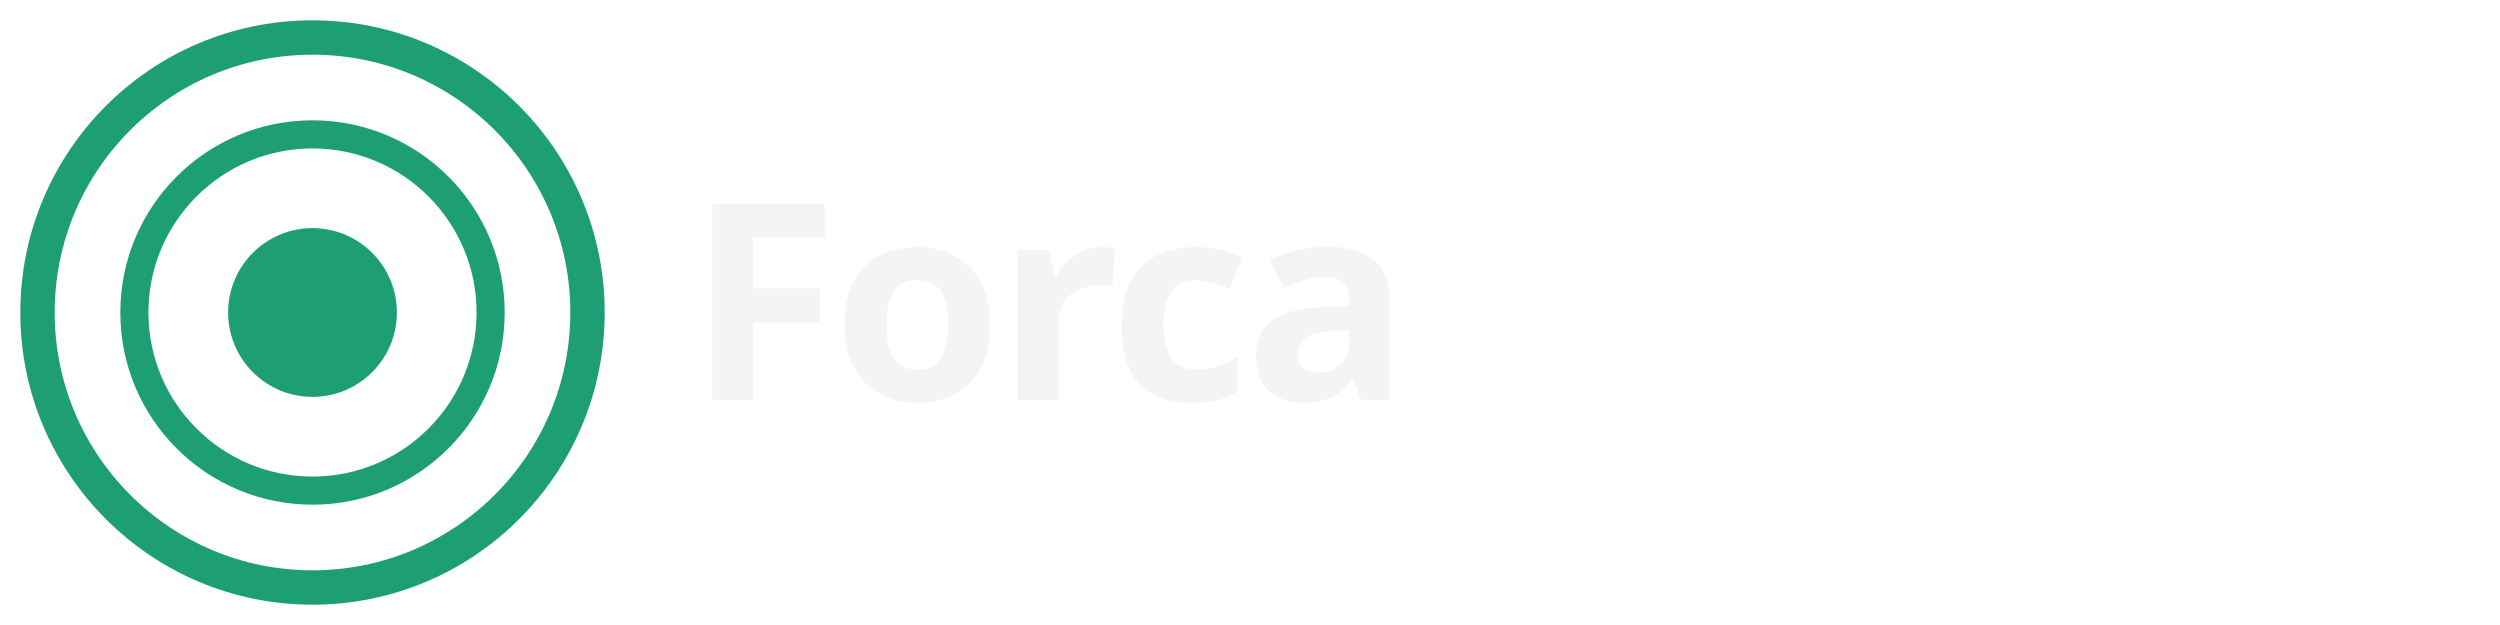
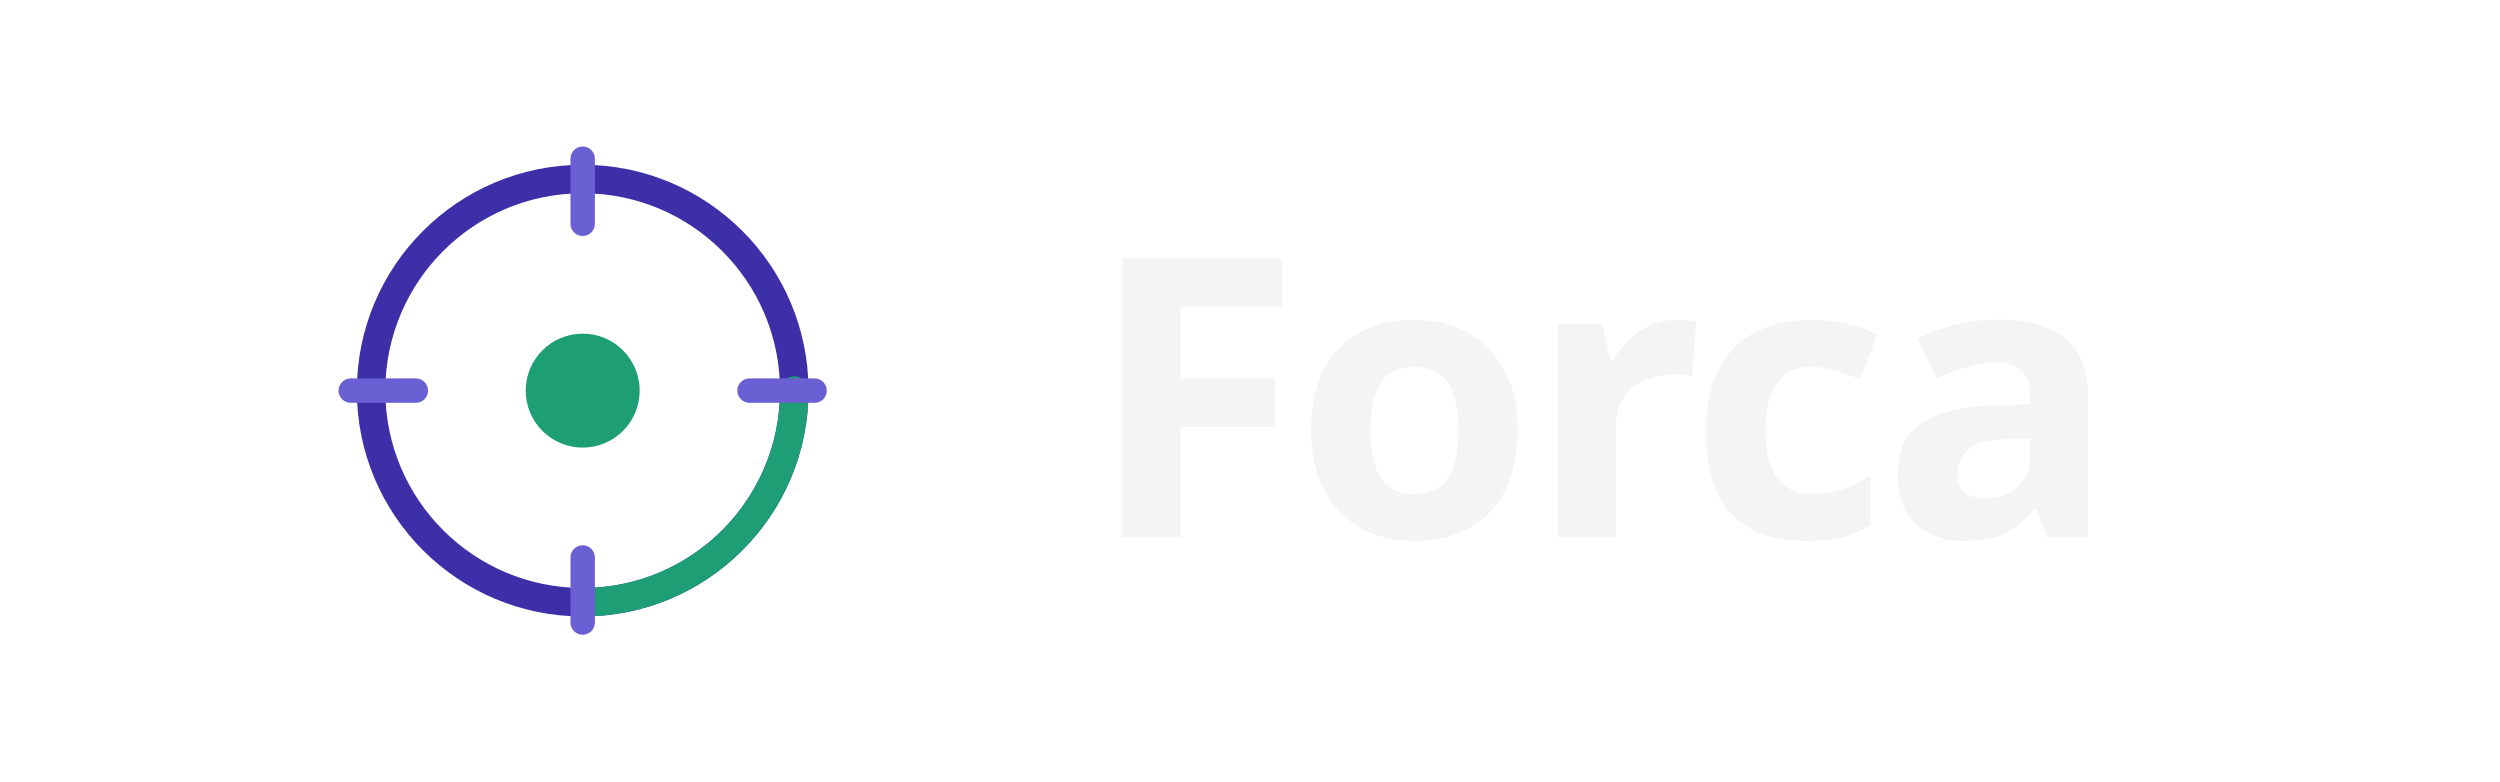
- <svg xmlns="http://www.w3.org/2000/svg" width="800" height="200" viewBox="0 0 800 200" fill="none">
-   <circle cx="100" cy="100" r="88" stroke="#1D9E75" stroke-width="11" />
-   <circle cx="100" cy="100" r="57" stroke="#1D9E75" stroke-width="9" />
-   <circle cx="100" cy="100" r="27" fill="#1D9E75" />
-   <text x="220" y="128" font-family="'Josefin Sans', 'Segoe UI', sans-serif" font-size="88" font-weight="700" fill="#f4f4f5" letter-spacing="-2">Forca</text>
+ <svg xmlns="http://www.w3.org/2000/svg" width="512" height="160" viewBox="0 0 260 96">
+   <circle cx="48" cy="48" r="26" fill="none" stroke="#3D2FA8" stroke-width="3.5" />
+   <circle cx="48" cy="48" r="26" fill="none" stroke="#1D9E75" stroke-width="3.5" stroke-dasharray="81 163" stroke-dashoffset="41" stroke-linecap="round" />
+   <circle cx="48" cy="48" r="7" fill="#1D9E75" />
+   <rect x="46.5" y="18" width="3" height="11" rx="1.5" fill="#6B5FD4" />
+   <rect x="46.5" y="67" width="3" height="11" rx="1.5" fill="#6B5FD4" />
+   <rect x="18" y="46.5" width="11" height="3" rx="1.5" fill="#6B5FD4" />
+   <rect x="67" y="46.5" width="11" height="3" rx="1.5" fill="#6B5FD4" />
+   <text x="110" y="66" font-family="'Josefin Sans','Segoe UI',sans-serif" font-size="48" font-weight="700" fill="#f4f4f5" letter-spacing="-1">Forca</text>
</svg>
